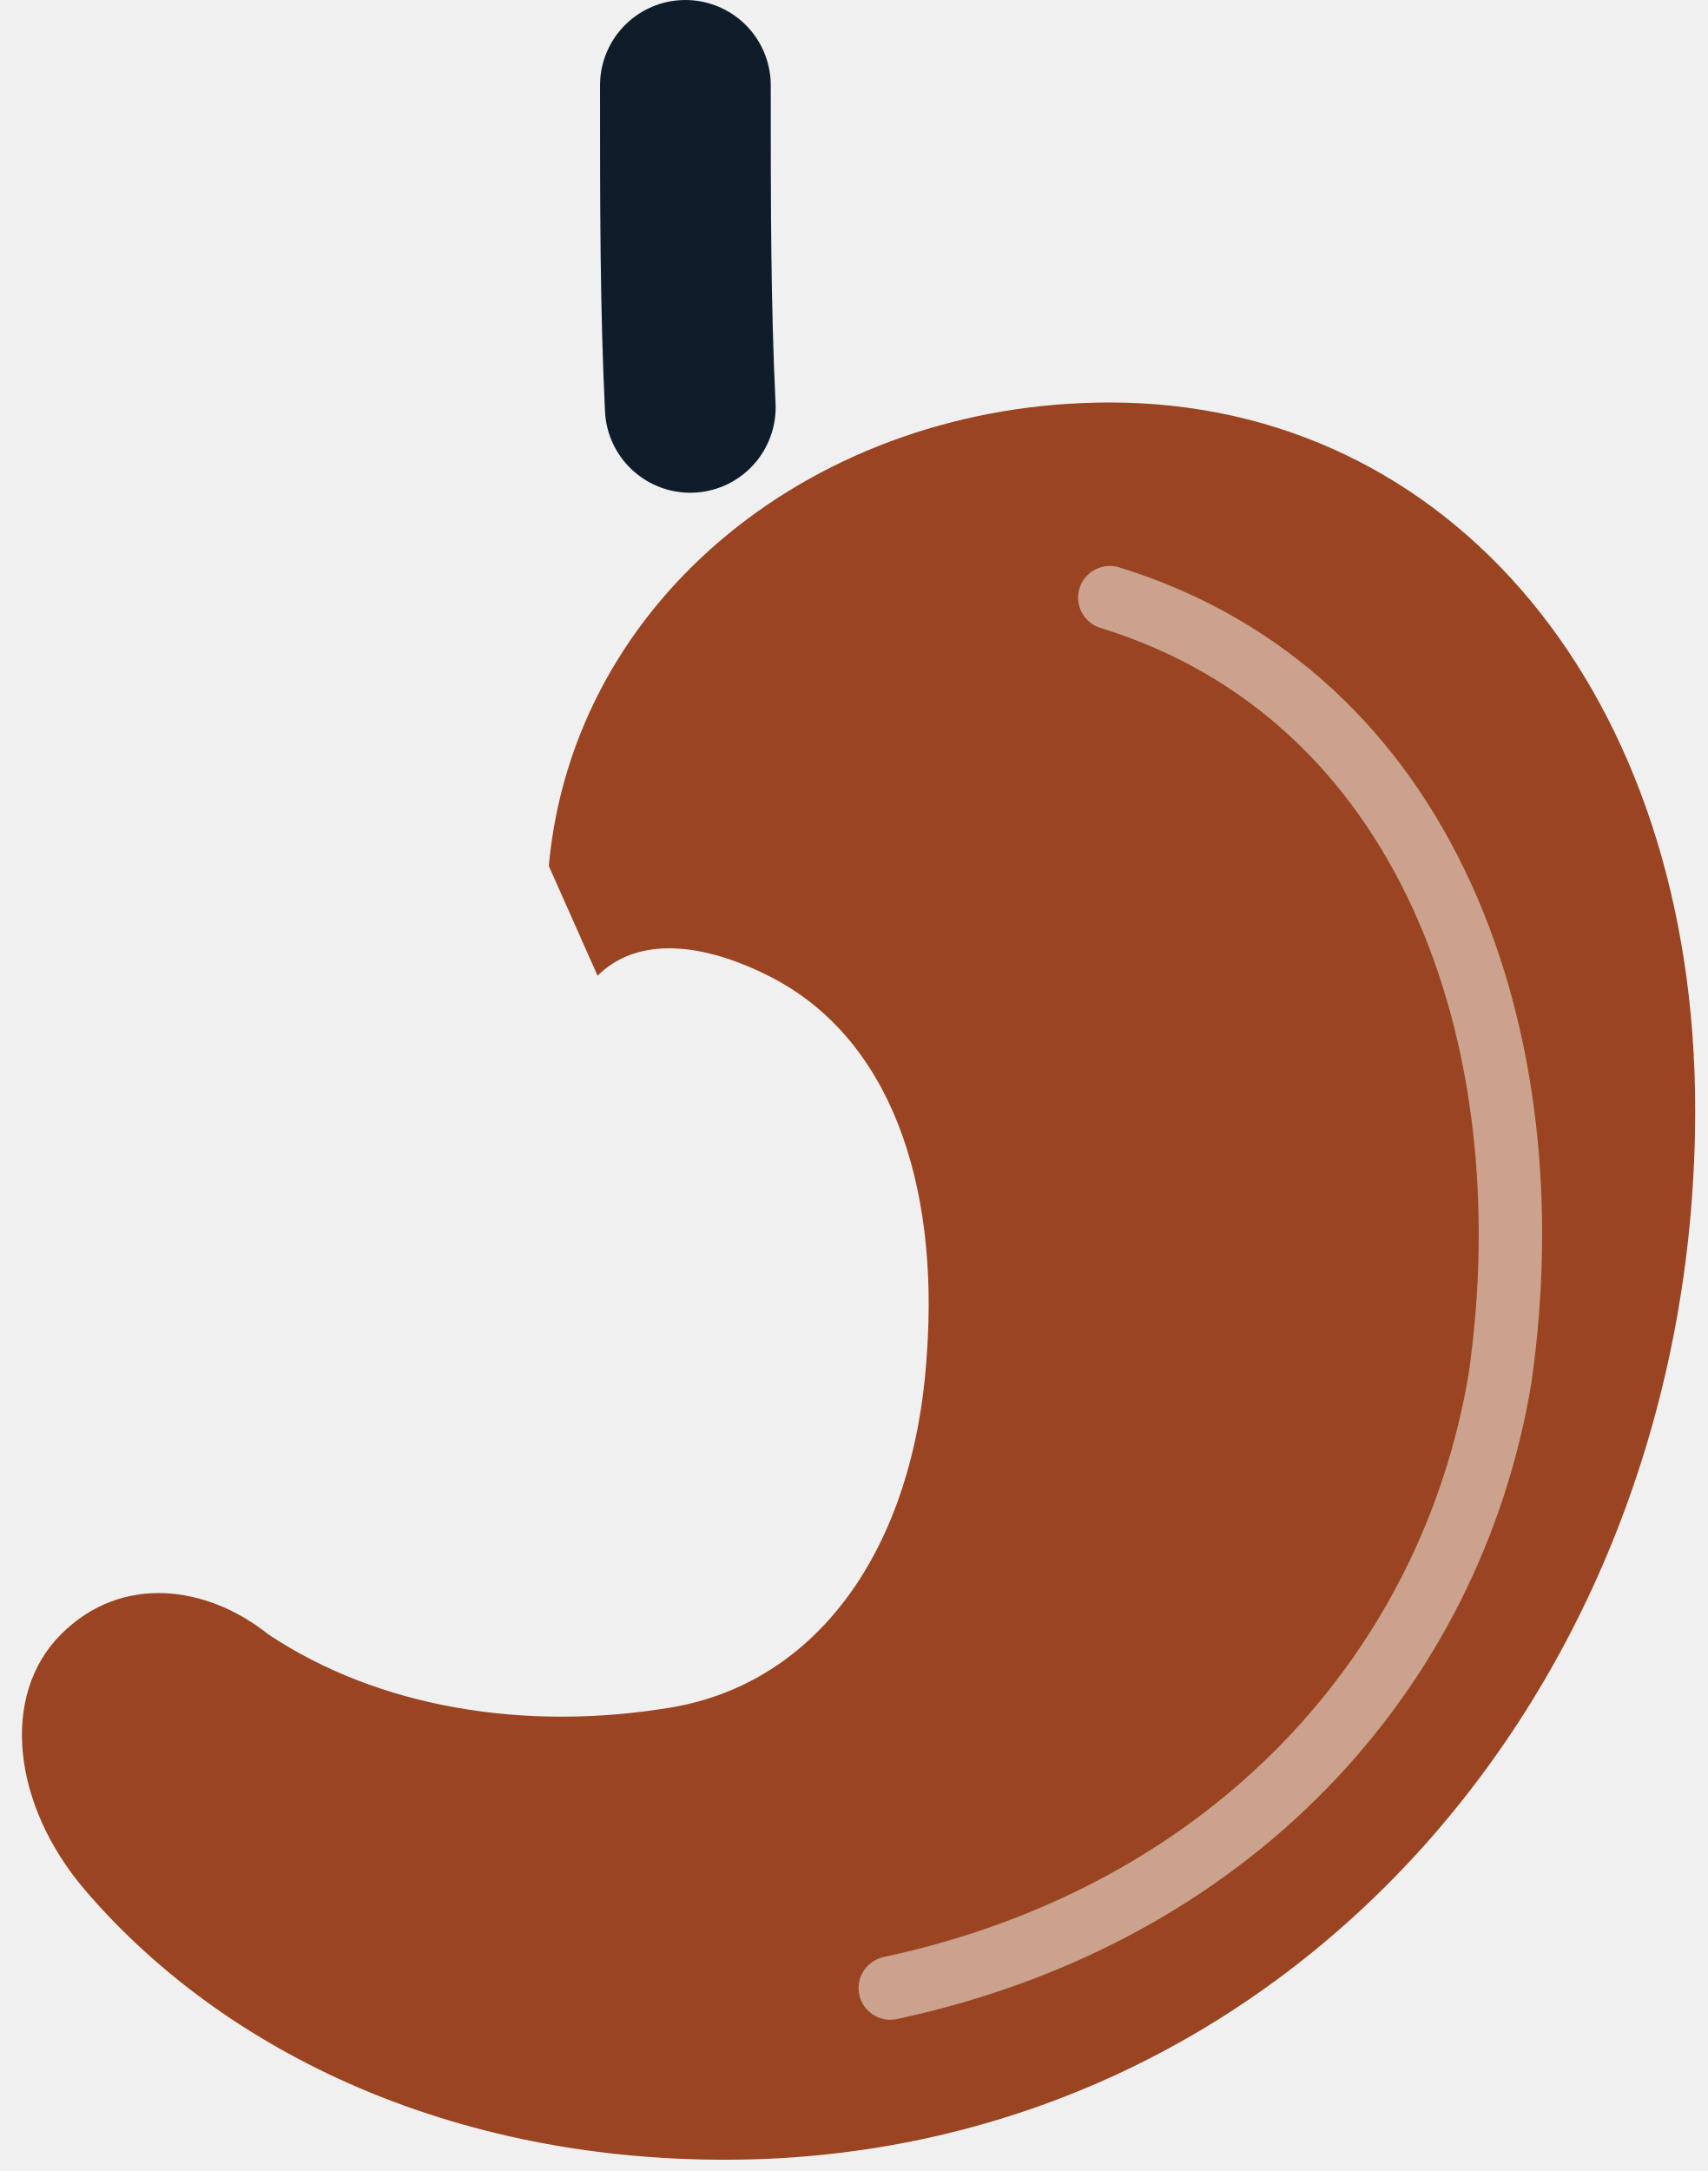
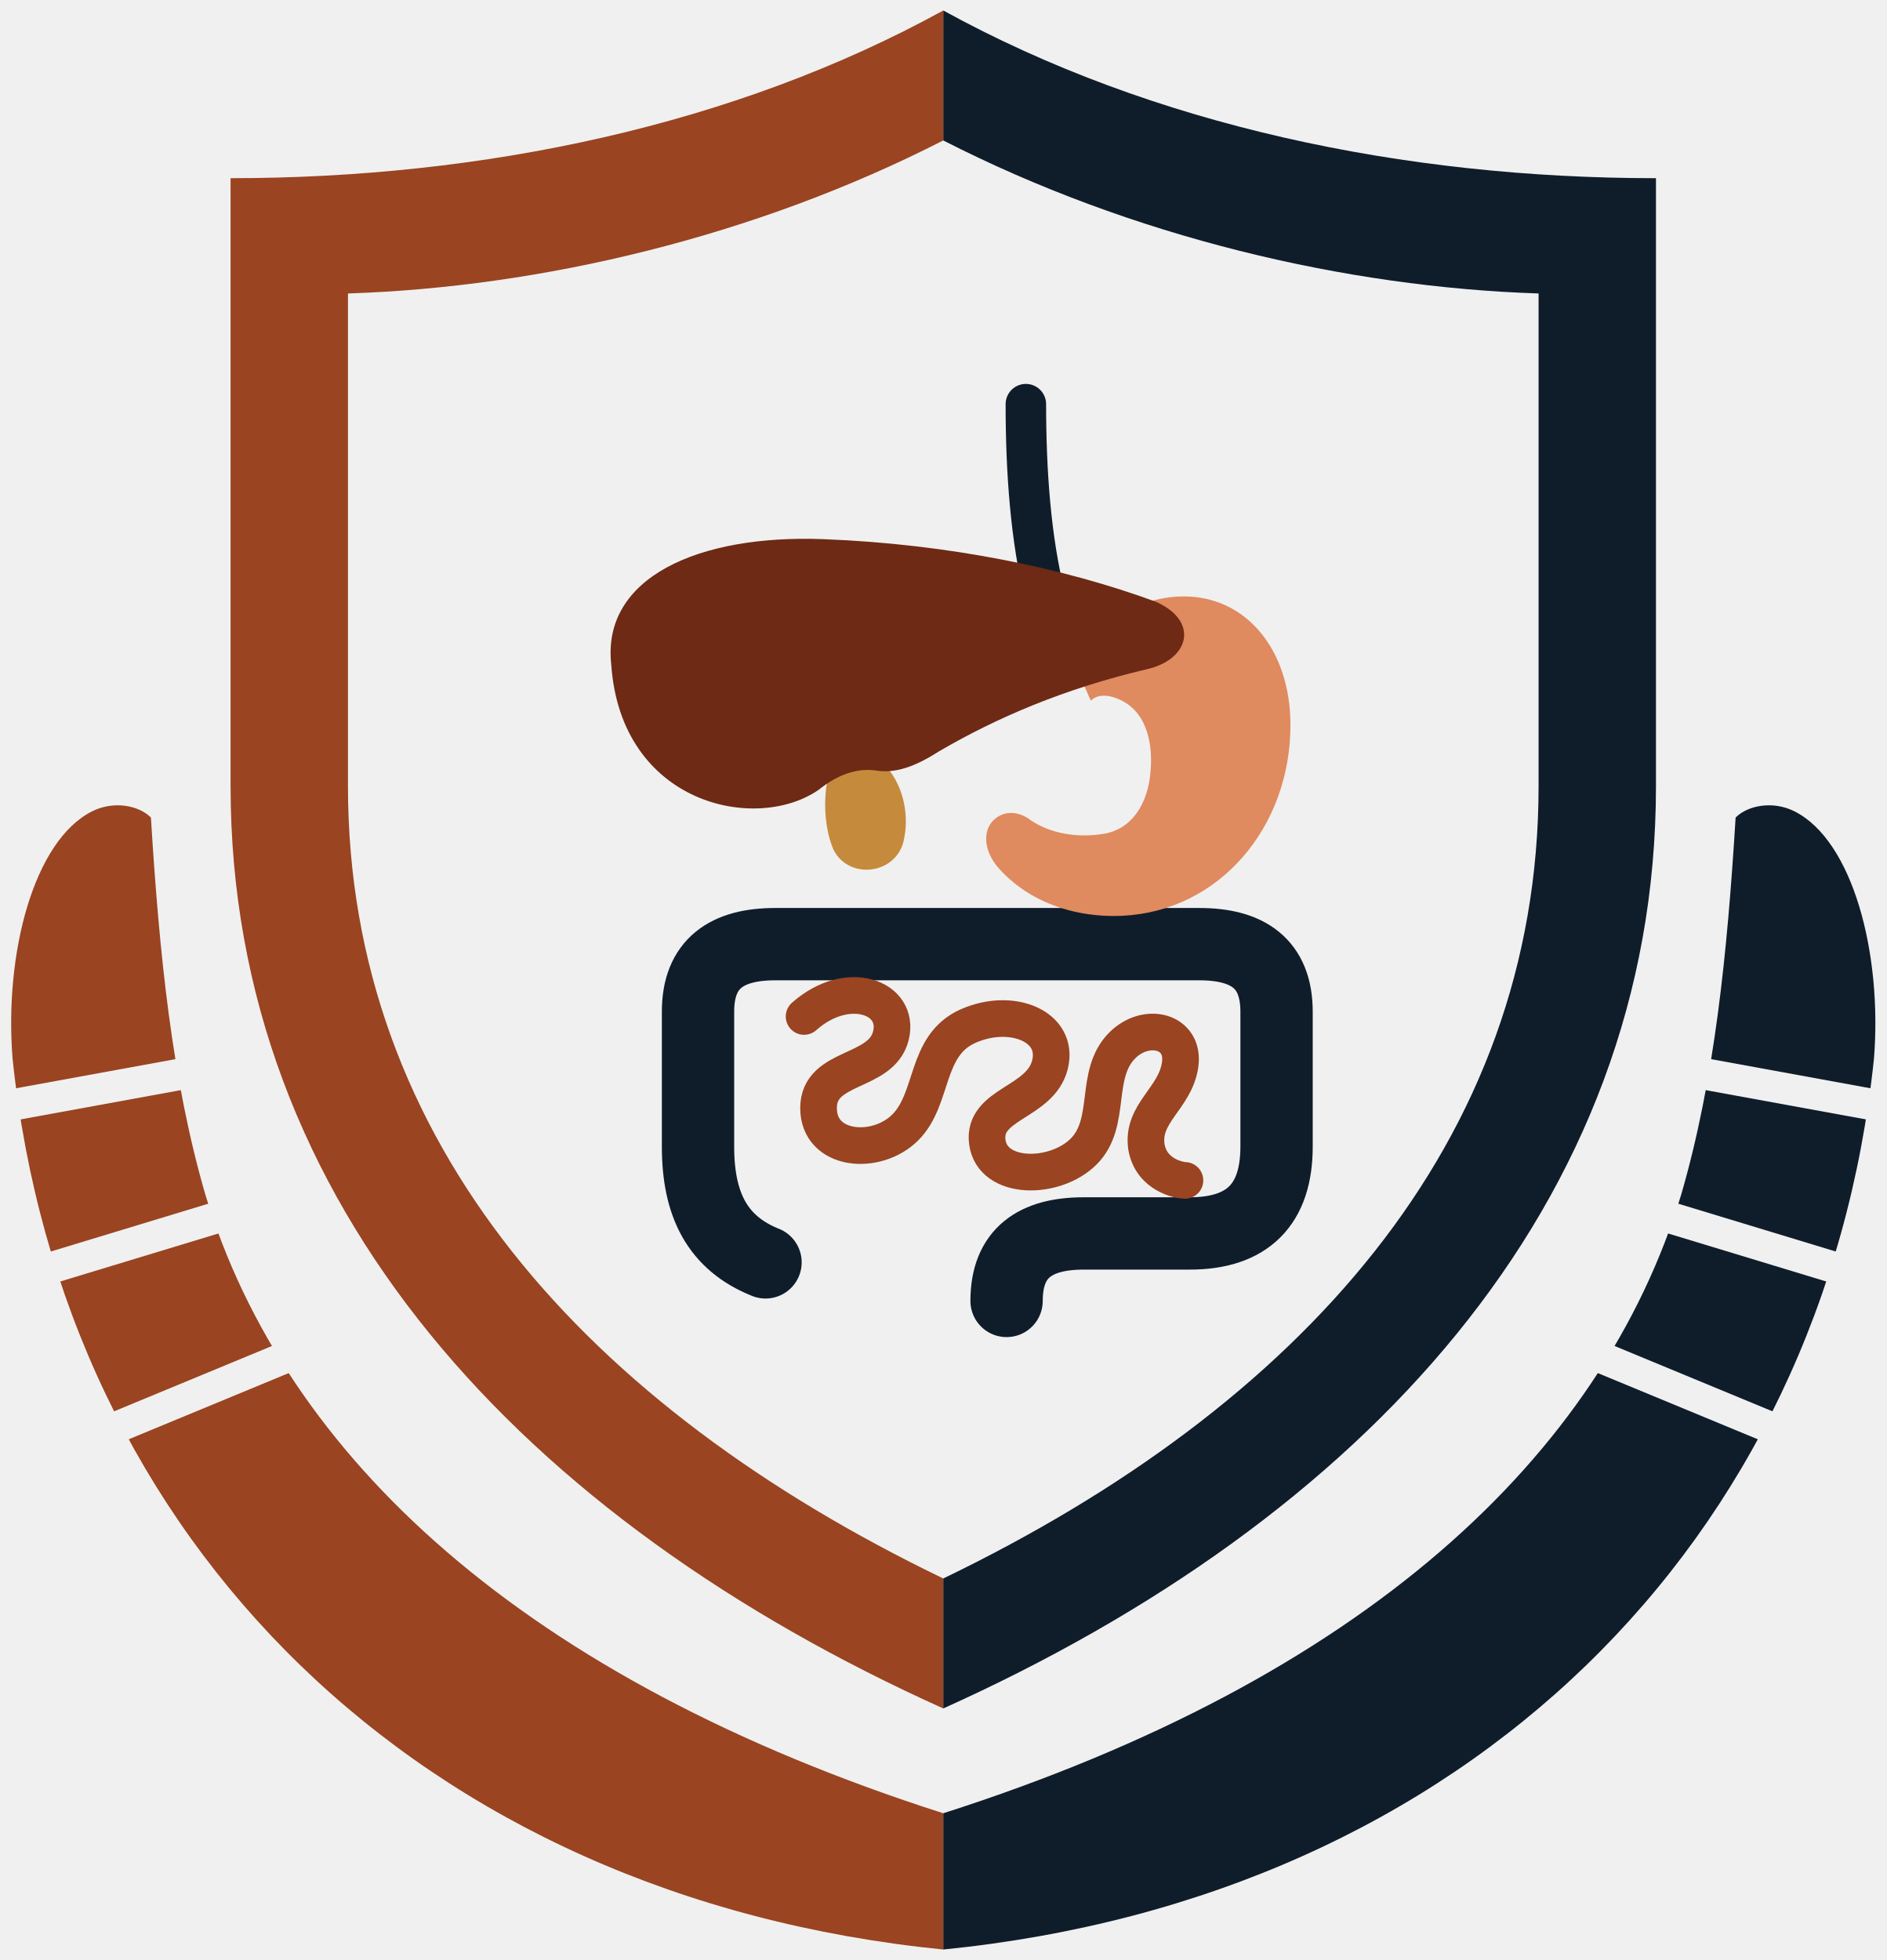
- <svg xmlns="http://www.w3.org/2000/svg" viewBox="19.5 -2.5 70 89" role="img">
-   <path d="M42 33 C43 22 53 14 65 14 C79 14 89 26 89 43 C89 66 73 85 51 86 C39 86.5 29 82 23 75 C20 71.5 19.5 67 22 64.5 C24.5 62 28 62.5 30.5 64.5 C35 67.5 41 68.5 47 67.5 C53 66.5 57 61 57.5 53 C58 46 56 40 51 37.5 C48 36 45.5 36 44 37.5 Z" fill="#9a4421" />
-   <path d="M47.6 1 C47.6 6 47.6 10 47.8 14.2" fill="none" stroke="#0f1d2b" stroke-width="7" stroke-linecap="round" />
-   <path d="M65 22 C78 26 83 40 81 54 C79 66 70 76 56 79" fill="none" stroke="#f2eee6" stroke-width="2.6" stroke-linecap="round" opacity="0.55" />
+ <svg xmlns="http://www.w3.org/2000/svg" viewBox="5 5.5 90 93.5" role="img">
+   <defs>
+     <clipPath id="soc1l">
+       <rect width="50" height="100" />
+     </clipPath>
+     <clipPath id="soc1r">
+       <rect x="50" width="50" height="100" />
+     </clipPath>
+     <mask id="soc1m" maskUnits="userSpaceOnUse" x="0" y="0" width="100" height="100">
+       <rect width="100" height="100" fill="#fff" />
+       <path d="M4 58.5 L14.4 56.6" stroke="#000" stroke-width="1.5" />
+       <path d="M5.4 66.6 L16.6 63.2" stroke="#000" stroke-width="1.5" />
+       <path d="M8.6 74.4 L20.2 69.6" stroke="#000" stroke-width="1.5" />
+       <path d="M 96 58.5 L 85.6 56.6" stroke="#000" stroke-width="1.5" />
+       <path d="M 94.6 66.6 L 83.4 63.2" stroke="#000" stroke-width="1.5" />
+       <path d="M 91.4 74.4 L 79.8 69.6" stroke="#000" stroke-width="1.5" />
+     </mask>
+   </defs>
+   <path d="M50 6 C60 11.5 72 14 84 14 L84 43 C84 63 70 78 50 87 C30 78 16 63 16 43 L16 14 C28 14 40 11.5 50 6 Z M50 12.2 C59 16.8 69.2 19.2 78.4 19.5 L78.4 43 C78.4 60 67 72.6 50 80.8 C33 72.6 21.6 60 21.6 43 L21.6 19.5 C30.8 19.2 41 16.8 50 12.2 Z" fill-rule="evenodd" fill="#9a4421" clip-path="url(#soc1l)" />
+   <path d="M50 6 C60 11.5 72 14 84 14 L84 43 C84 63 70 78 50 87 C30 78 16 63 16 43 L16 14 C28 14 40 11.5 50 6 Z M50 12.2 C59 16.8 69.2 19.2 78.4 19.5 L78.4 43 C78.4 60 67 72.6 50 80.8 C33 72.6 21.6 60 21.6 43 L21.6 19.5 C30.8 19.2 41 16.8 50 12.2 Z" fill-rule="evenodd" fill="#0f1d2b" clip-path="url(#soc1r)" />
+   <g transform="translate(29.1 23.4) scale(.46)">
+     <path d="M27 92 C22 90 20 86 20 80 L20 66 C20 61 23 59 28 59 L72 59 C77 59 80 61 80 66 L80 80 C80 86 77 89 71 89 L60 89 C55 89 52 91 52 96" fill="none" stroke="#0f1d2b" stroke-width="7.5" stroke-linecap="round" stroke-linejoin="round" />
+     <path d="M31 66.5 C35.5 62.5 41 64.5 40 68.5 C39 72.5 32.5 71.5 32.5 76 C32.5 80.5 38.5 81 41.5 78 C44.5 75 43.5 69.5 48 67.5 C52.5 65.5 57.5 67.5 56.5 71.5 C55.5 75.5 49.5 75.5 50 79.5 C50.5 83.5 57 83.5 60 80.5 C63 77.5 61 72.5 64 69.5 C66.5 67 70.5 68 70 71.5 C69.5 75 66 76.5 66.5 80 C67 83 70 83.5 70.5 83.5" fill="none" stroke="#9a4421" stroke-width="3.8" stroke-linecap="round" stroke-linejoin="round" />
+     <path d="M54 3 C54 10 54.5 17 56 23" fill="none" stroke="#0f1d2b" stroke-width="4.2" stroke-linecap="round" />
+     <path d="M42 33 C43 22 53 14 65 14 C79 14 89 26 89 43 C89 66 73 85 51 86 C39 86.5 29 82 23 75 C20 71.5 19.5 67 22 64.5 C24.5 62 28 62.5 30.5 64.5 C35 67.5 41 68.5 47 67.5 C53 66.5 57 61 57.5 53 C58 46 56 40 51 37.5 C48 36 45.5 36 44 37.5 Z" transform="translate(40.5 16.5) scale(0.46)" fill="#e08a5f" />
+     <path d="M35.4 38.5 C39.8 38.8 42.4 43.8 41.3 48.4 C40.4 51.8 35.7 52.3 34.1 49.3 C32.8 46.6 32.6 40.5 35.4 38.5 Z" fill="#c58a3c" />
+     <path d="M11 30 C10 21 20 16.5 33 17 C46 17.5 58 20 67.5 23.5 C72 25.5 71 29.5 66.5 30.5 C58 32.5 51 35.5 45 39 C42.5 40.6 40.5 41.3 38.5 41 C36.5 40.7 34.5 41.4 32.5 43 C26 47.5 12 44.5 11 30 Z" fill="#6e2a14" />
+   </g>
+   <g mask="url(#soc1m)">
+     <path d="M12.2 44.5 C12.6 51 13.2 57 14.8 62.5 C18.6 75 30 85.6 50 92 L50 98.5 C25 96 8 79 5.6 56 C5.2 51 6.6 45.6 9.4 44.2 C10.4 43.7 11.6 43.9 12.2 44.5 Z" fill="#9a4421" />
+     <path d="M 87.8 44.5 C 87.4 51 86.8 57 85.2 62.5 C 81.4 75 70 85.6 50 92 L 50 98.5 C 75 96 92 79 94.4 56 C 94.8 51 93.4 45.6 90.6 44.2 C 89.6 43.7 88.4 43.9 87.8 44.5 Z" fill="#0f1d2b" />
+   </g>
</svg>
